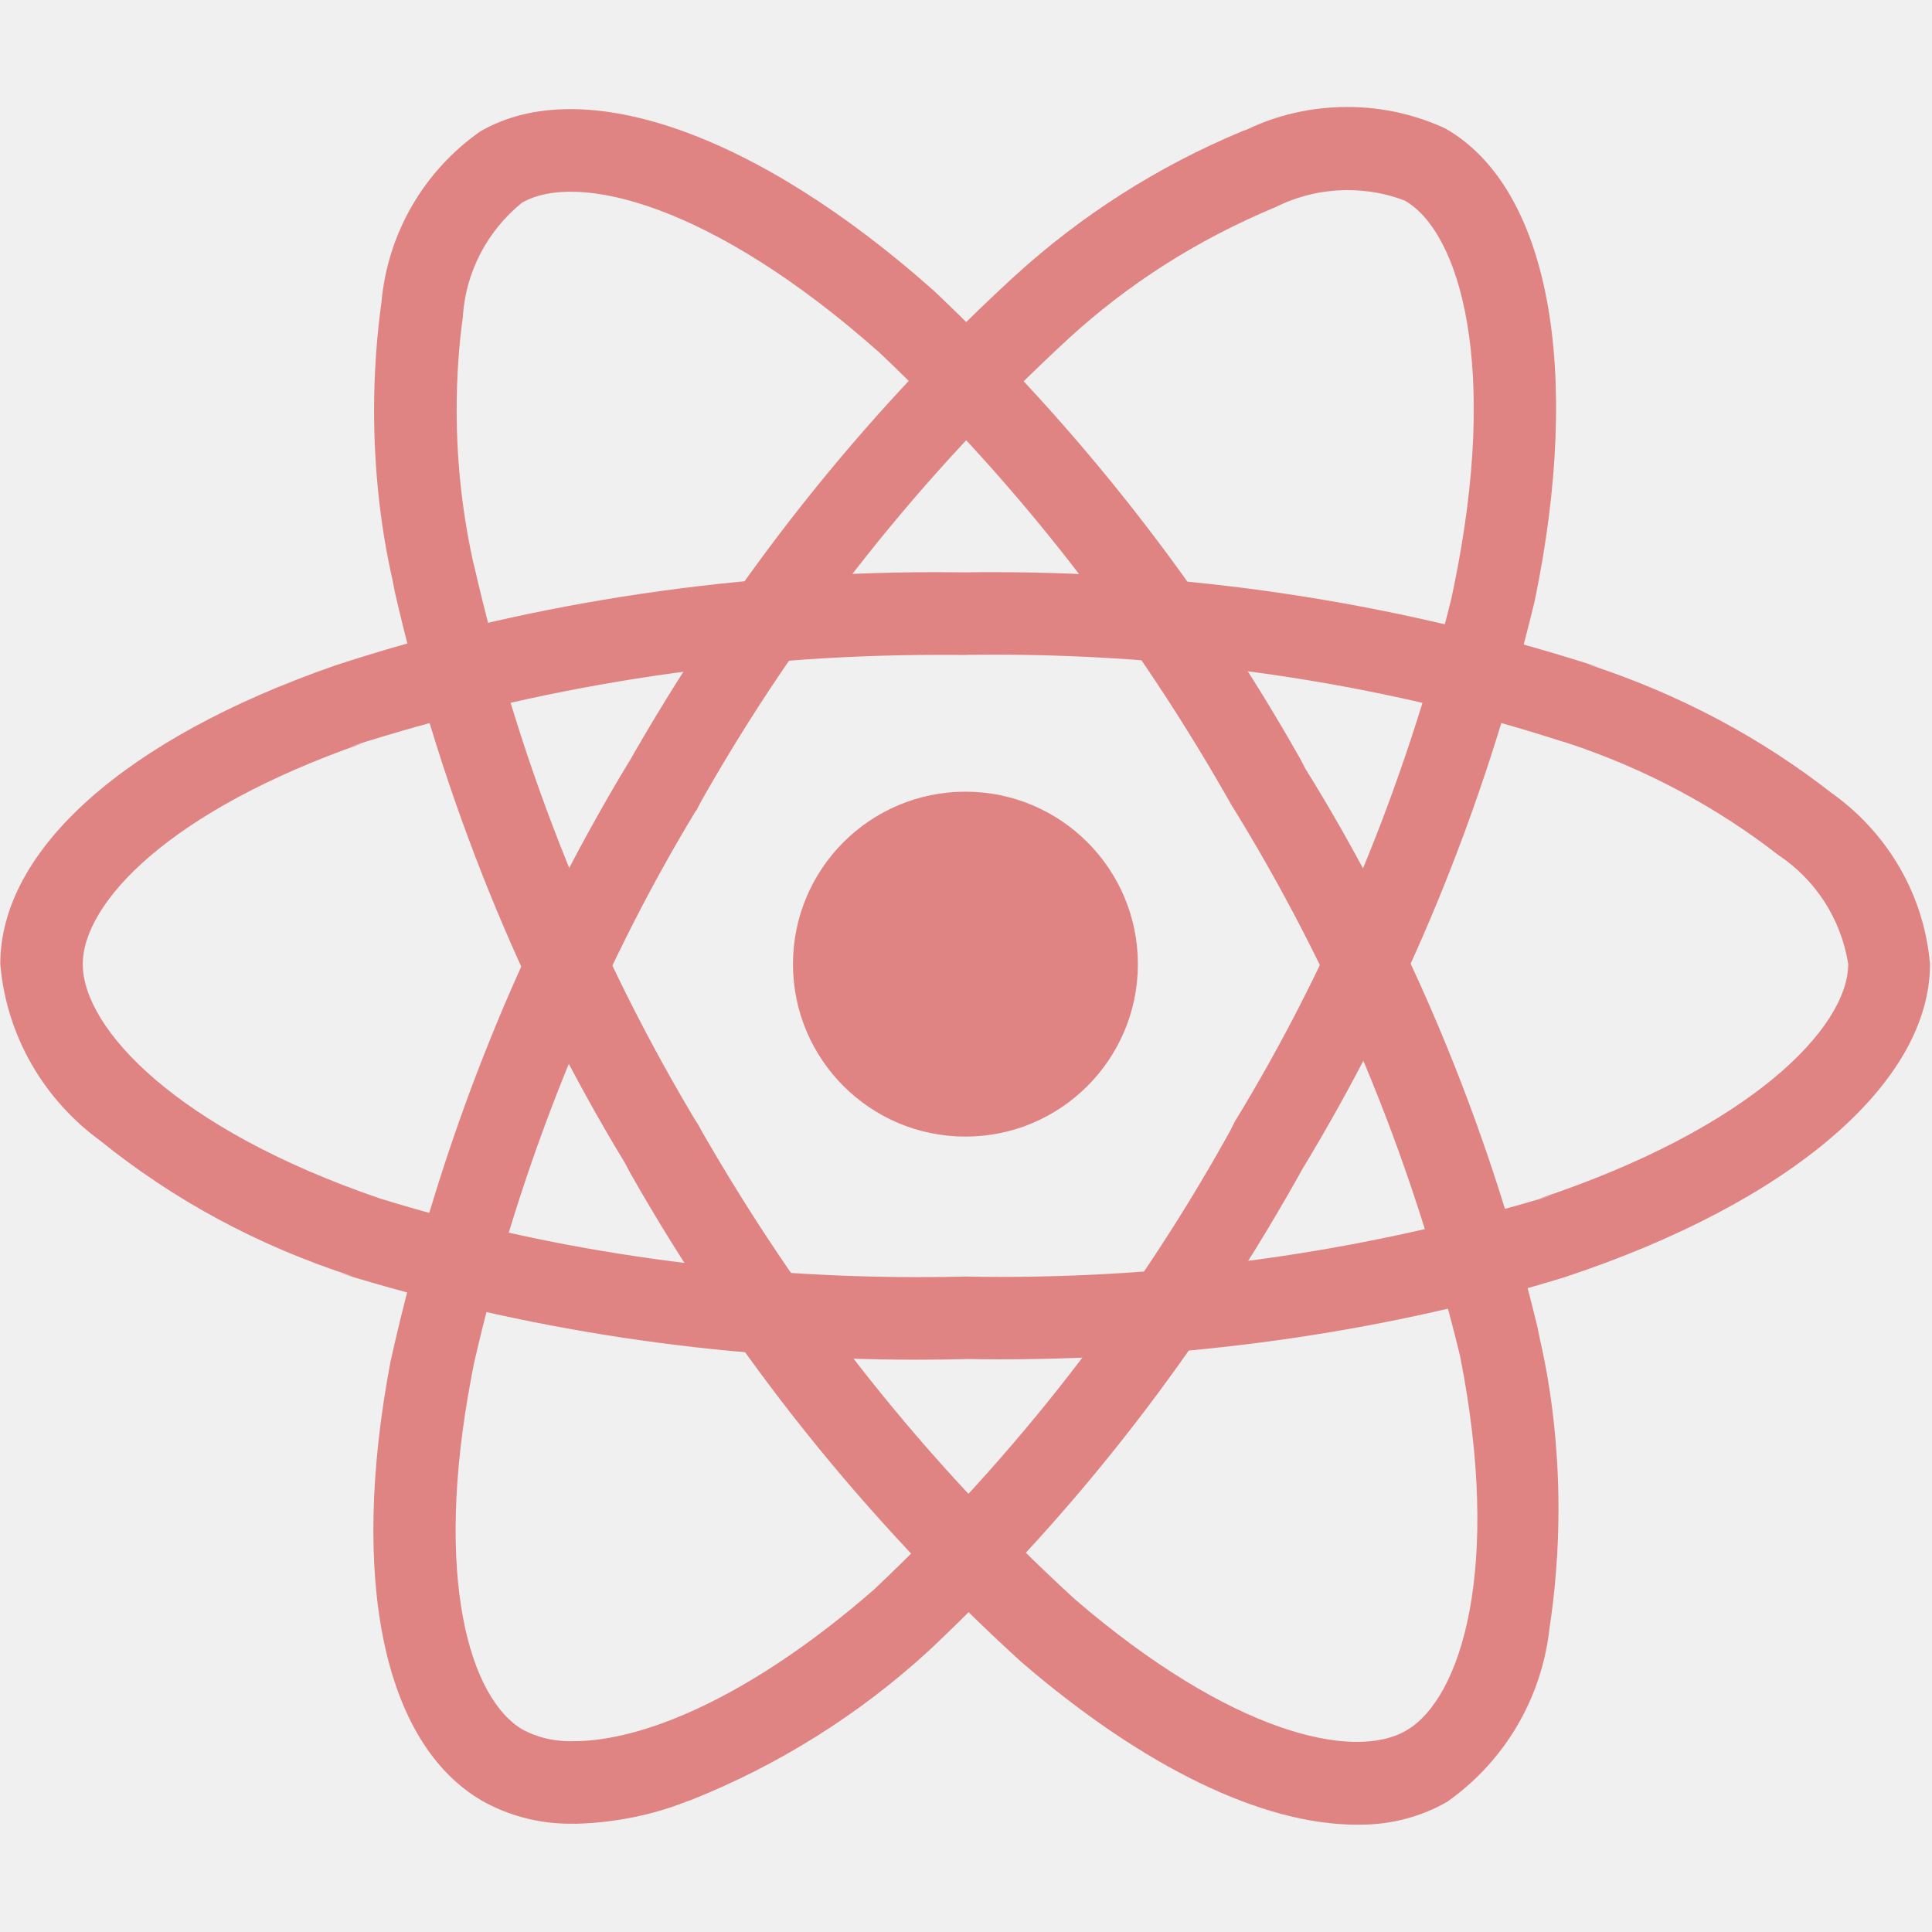
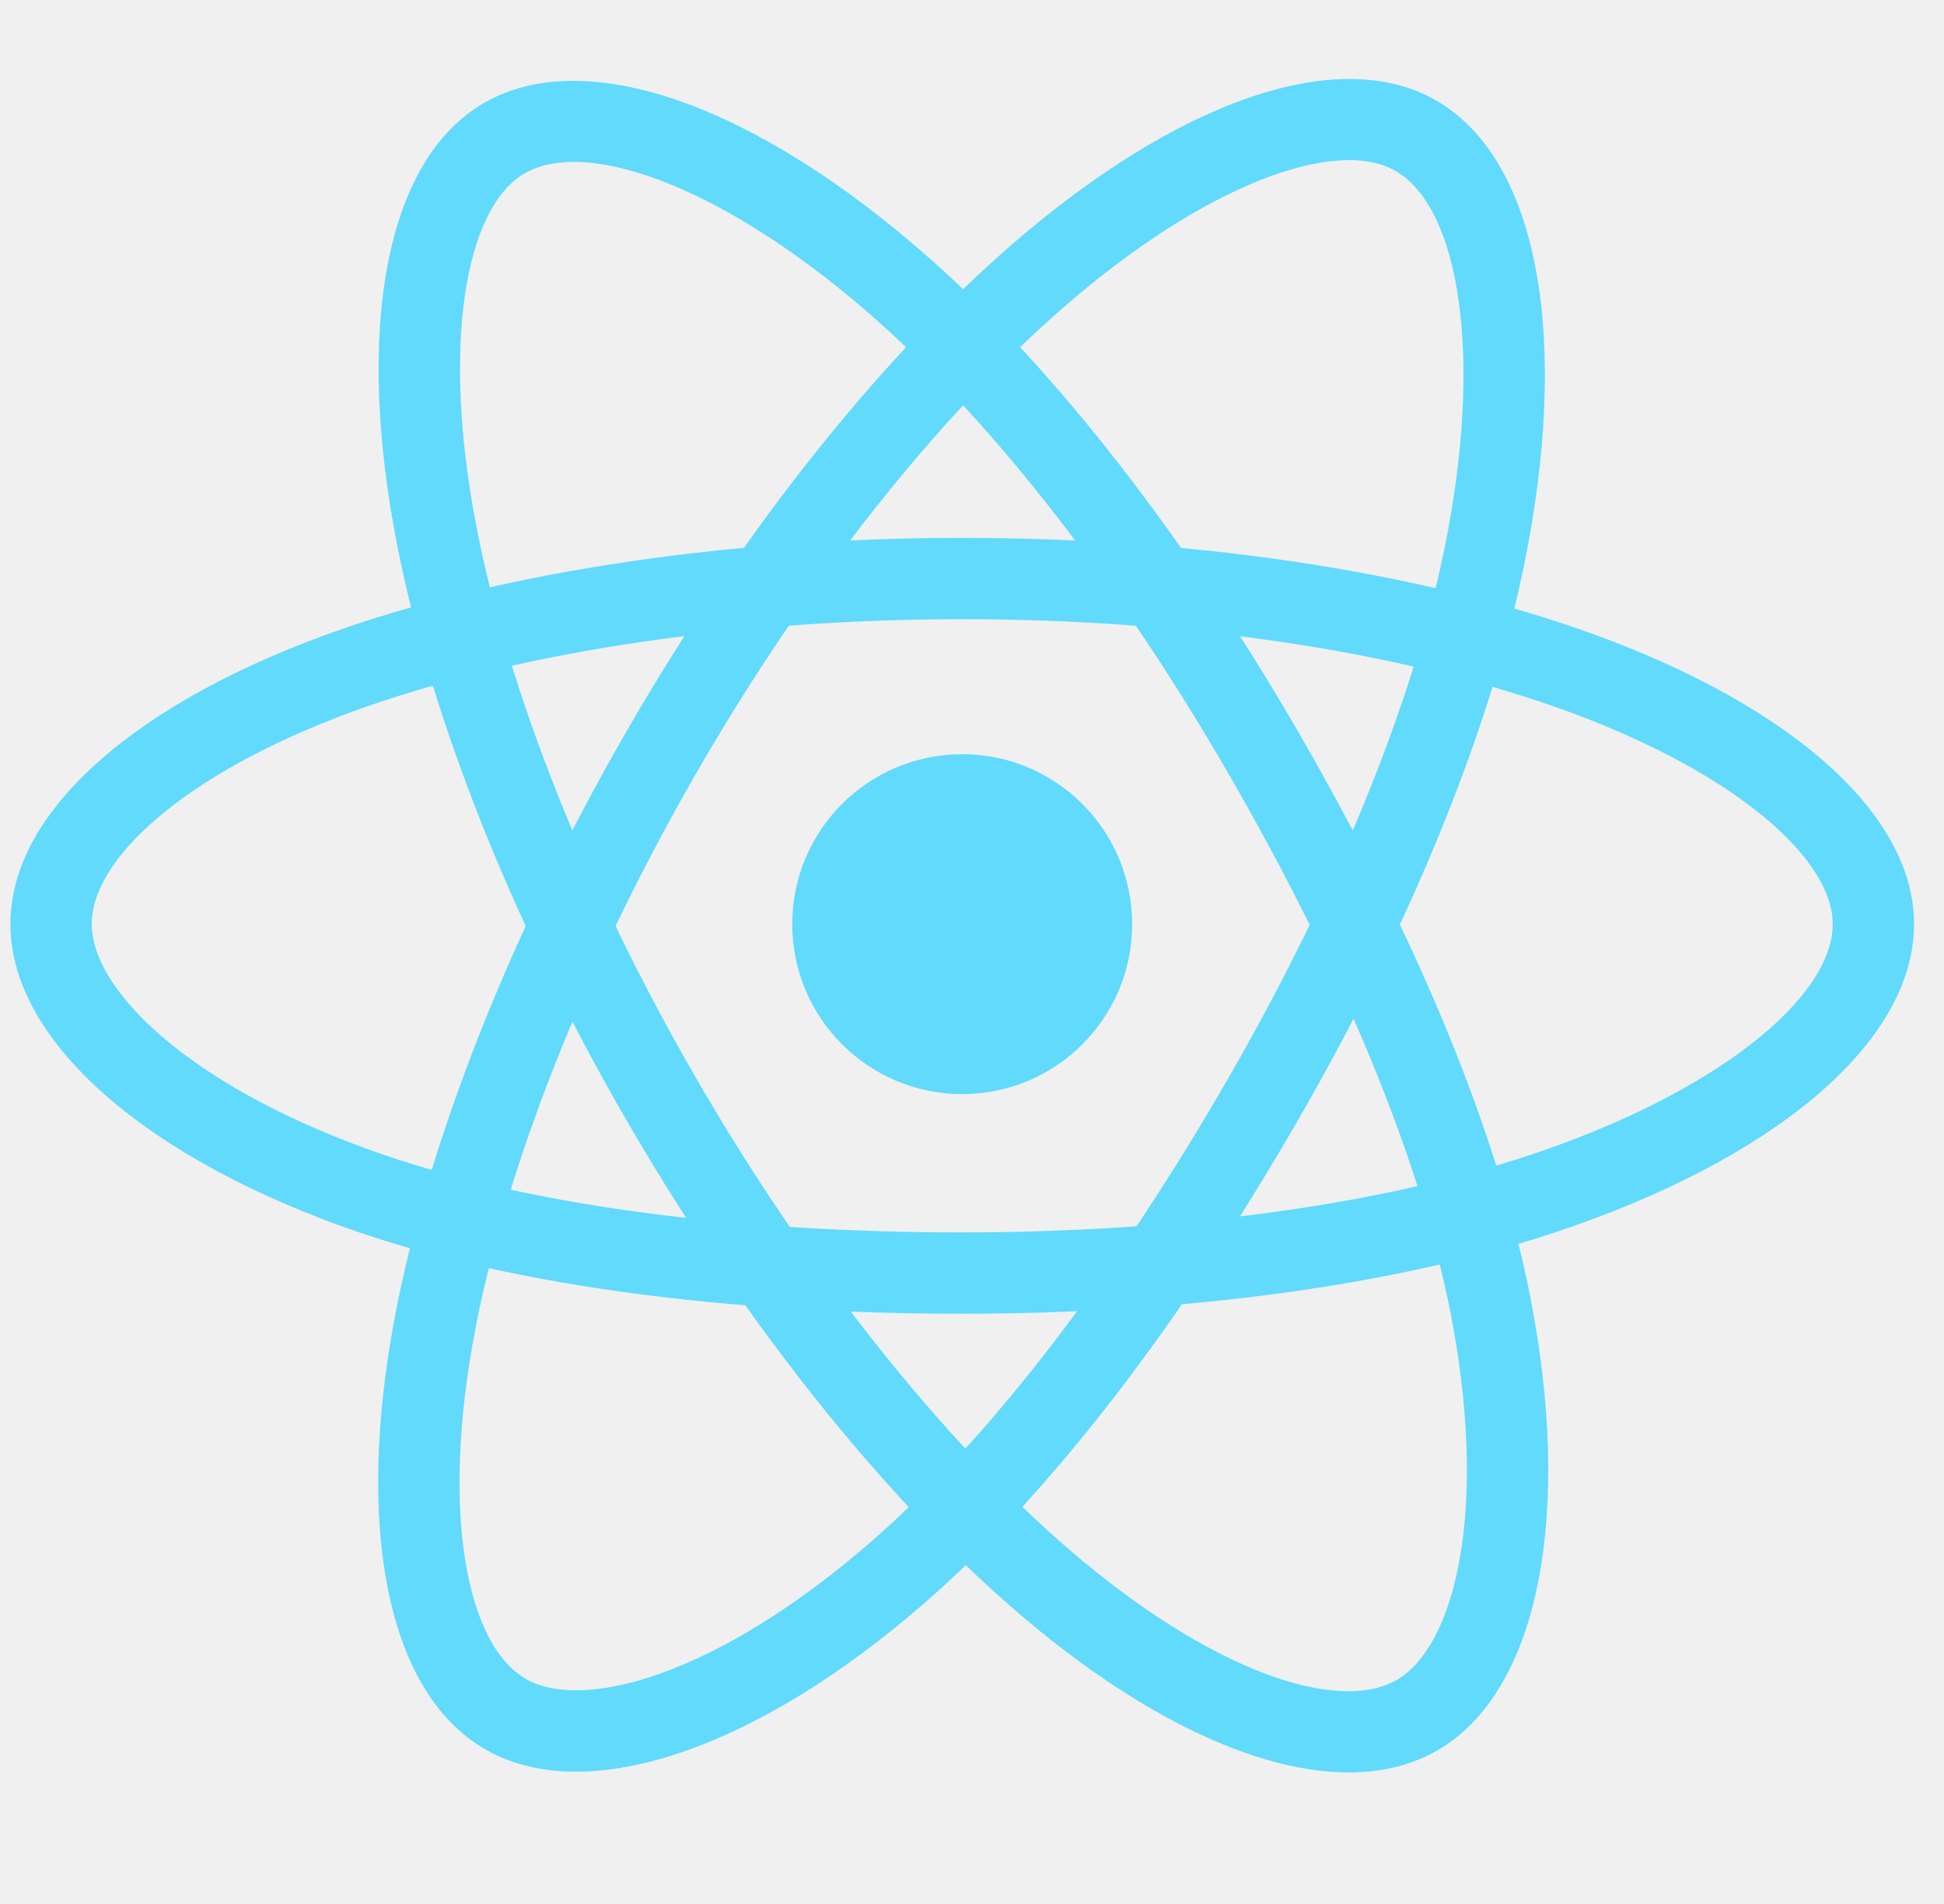
- <svg xmlns="http://www.w3.org/2000/svg" fill="#e08383ff" width="800px" height="800px" viewBox="0 -1.5 27 27">
-   <path d="m15.902 11.974c0 1.331-1.079 2.41-2.41 2.41s-2.41-1.079-2.41-2.41 1.079-2.41 2.41-2.41 2.41 1.079 2.41 2.41z" />
-   <path d="m13.491 17.494c-.201.005-.438.008-.676.008-2.811 0-5.522-.425-8.073-1.214l.193.051c-1.351-.436-2.522-1.079-3.541-1.903l.021.016c-.789-.571-1.32-1.455-1.41-2.467l-.001-.013c0-1.594 1.747-3.154 4.681-4.172 2.512-.827 5.403-1.304 8.405-1.304.139 0 .278.001.417.003h-.021c.116-.002.252-.003.389-.003 2.965 0 5.82.469 8.496 1.337l-.195-.055c1.305.424 2.438 1.036 3.433 1.814l-.024-.018c.775.546 1.298 1.404 1.386 2.387l.001.013c0 1.656-1.954 3.332-5.103 4.374-2.363.729-5.08 1.149-7.895 1.149-.17 0-.339-.002-.508-.005h.025zm0-9.84c-.106-.002-.232-.002-.358-.002-2.881 0-5.656.452-8.259 1.289l.191-.053c-2.698.941-3.908 2.228-3.908 3.087 0 .893 1.301 2.3 4.153 3.274 2.249.697 4.834 1.099 7.513 1.099.235 0 .469-.003.702-.009l-.034.001c.146.003.318.005.49.005 2.684 0 5.274-.4 7.715-1.143l-.187.049c2.96-.984 4.32-2.391 4.32-3.28-.102-.638-.462-1.176-.966-1.515l-.008-.005c-.866-.674-1.876-1.217-2.97-1.574l-.07-.02c-2.368-.766-5.093-1.208-7.92-1.208-.142 0-.283.001-.424.003h.021z" />
-   <path d="m8.023 23.986c-.016 0-.035.001-.053.001-.453 0-.878-.119-1.245-.327l.013.007c-1.378-.8-1.858-3.092-1.28-6.141.697-3.128 1.827-5.894 3.344-8.4l-.069.124c1.499-2.655 3.31-4.926 5.425-6.872l.02-.018c.923-.844 2.003-1.537 3.187-2.028l.073-.027c.407-.196.885-.31 1.39-.31.501 0 .976.113 1.4.314l-.02-.008c1.435.826 1.911 3.36 1.238 6.606-.72 2.967-1.818 5.58-3.262 7.959l.07-.123c-1.452 2.63-3.209 4.882-5.266 6.819l-.014.013c-.958.877-2.083 1.59-3.321 2.082l-.074.026c-.46.181-.992.292-1.549.305h-.006zm1.205-14.447.499.288c-1.381 2.28-2.465 4.926-3.106 7.74l-.034.18c-.533 2.809-.019 4.498.72 4.926.191.102.417.161.657.161.02 0 .041 0 .061-.001h-.003c.955 0 2.458-.605 4.196-2.122 1.976-1.867 3.654-4.023 4.972-6.404l.068-.135c1.318-2.156 2.371-4.653 3.025-7.307l.038-.182c.629-3.058.086-4.93-.686-5.378-.238-.094-.514-.148-.802-.148-.364 0-.708.087-1.012.24l.013-.006c-1.118.465-2.078 1.086-2.907 1.846l.007-.006c-2.041 1.881-3.772 4.057-5.136 6.468l-.069.132z" />
-   <path d="m18.96 24c-1.306 0-2.96-.787-4.69-2.276-2.175-1.983-4.017-4.282-5.464-6.834l-.072-.137c-1.43-2.349-2.551-5.075-3.215-7.975l-.036-.185c-.162-.709-.255-1.522-.255-2.357 0-.527.037-1.044.108-1.551l-.007.058c.085-.998.608-1.858 1.372-2.399l.01-.007c1.43-.83 3.865.024 6.342 2.228 2.022 1.914 3.748 4.113 5.118 6.54l.072.138c1.428 2.297 2.557 4.961 3.242 7.798l.038.186c.163.709.257 1.524.257 2.36 0 .577-.044 1.143-.13 1.696l.008-.062c-.103 1.022-.644 1.901-1.429 2.456l-.011.007c-.348.199-.764.316-1.207.316-.018 0-.036 0-.054-.001h.003zm-9.228-9.823c1.458 2.571 3.217 4.771 5.271 6.656l.02.018c2.166 1.863 3.884 2.266 4.628 1.834.773-.446 1.339-2.276.754-5.233-.702-2.89-1.787-5.434-3.219-7.741l.065.112c-1.379-2.456-3.027-4.562-4.948-6.384l-.012-.011c-2.334-2.074-4.225-2.54-4.998-2.094-.473.385-.784.952-.825 1.593v.007c-.055.39-.086.84-.086 1.298 0 .757.086 1.493.248 2.201l-.013-.066c.673 2.952 1.747 5.559 3.182 7.924l-.066-.117z" />
+ <svg xmlns="http://www.w3.org/2000/svg" width="49" height="48" viewBox="0 0 49 48" fill="none">
+   <g clip-path="url(#clip0_296_101)">
+     <path d="M24.253 27.582C26.619 27.582 28.537 25.664 28.537 23.298C28.537 20.932 26.619 19.014 24.253 19.014C21.887 19.014 19.969 20.932 19.969 23.298C19.969 25.664 21.887 27.582 24.253 27.582Z" fill="#61DAFB" />
+     <path d="M24.253 15.61C29.789 15.61 35.048 16.39 39.046 17.767C43.486 19.296 46.195 21.555 46.195 23.297C46.195 25.152 43.27 27.56 38.52 29.133C34.739 30.386 29.68 31.069 24.253 31.069C18.552 31.069 13.436 30.399 9.699 29.122C7.359 28.322 5.427 27.283 4.102 26.149C2.912 25.13 2.312 24.118 2.312 23.297C2.312 21.55 4.916 19.321 9.261 17.806C13.261 16.412 18.648 15.61 24.253 15.61ZM24.253 13.56C18.43 13.56 12.817 14.396 8.586 15.871C3.506 17.642 0.262 20.418 0.262 23.297C0.262 26.271 3.745 29.253 9.036 31.062C13.013 32.421 18.344 33.119 24.253 33.119C29.885 33.119 35.157 32.407 39.165 31.079C44.666 29.257 48.245 26.31 48.245 23.297C48.245 20.407 44.896 17.613 39.714 15.829C35.487 14.374 30.005 13.56 24.253 13.56ZM17.557 19.478C20.323 14.682 23.626 10.517 26.816 7.741C30.358 4.658 33.669 3.441 35.178 4.311C36.785 5.237 37.409 8.974 36.4 13.875C35.596 17.776 33.66 22.5 30.949 27.201C28.101 32.14 24.965 36.237 21.991 38.836C20.13 40.464 18.264 41.618 16.62 42.199C15.143 42.721 13.966 42.736 13.255 42.326C11.741 41.453 11.112 38.083 11.97 33.563C12.76 29.401 14.757 24.334 17.557 19.478ZM15.782 18.454C12.873 23.498 10.792 28.778 9.956 33.18C8.953 38.466 9.737 42.663 12.231 44.101C14.807 45.587 19.131 44.06 23.341 40.38C26.505 37.614 29.773 33.344 32.725 28.225C35.538 23.346 37.555 18.424 38.407 14.288C39.577 8.613 38.812 4.04 36.202 2.535C33.699 1.091 29.605 2.597 25.47 6.195C22.099 9.129 18.655 13.471 15.782 18.454ZM17.564 27.212C14.79 22.421 12.831 17.479 12.019 13.329C11.117 8.72 11.716 5.244 13.223 4.372C14.829 3.442 18.378 4.767 22.119 8.089C25.098 10.734 28.224 14.77 30.943 19.467C33.799 24.401 35.783 29.164 36.55 33.038C37.03 35.464 37.099 37.657 36.78 39.371C36.495 40.912 35.92 41.939 35.209 42.35C33.697 43.225 30.463 42.088 26.976 39.087C23.765 36.324 20.372 32.063 17.564 27.212ZM15.79 28.239C18.707 33.279 22.243 37.718 25.639 40.64C29.717 44.15 33.745 45.567 36.236 44.124C38.81 42.634 39.646 38.126 38.561 32.64C37.744 28.517 35.677 23.554 32.717 18.44C29.895 13.566 26.638 9.36 23.48 6.557C19.147 2.709 14.804 1.088 12.196 2.598C9.695 4.045 8.955 8.344 10.007 13.723C10.866 18.109 12.908 23.261 15.79 28.239Z" fill="#61DAFB" />
+   </g>
+   <defs>
+     <clipPath id="clip0_296_101">
+       <rect width="48" height="48" fill="white" transform="translate(0.253906 -0.00732422)" />
+     </clipPath>
+   </defs>
</svg>
